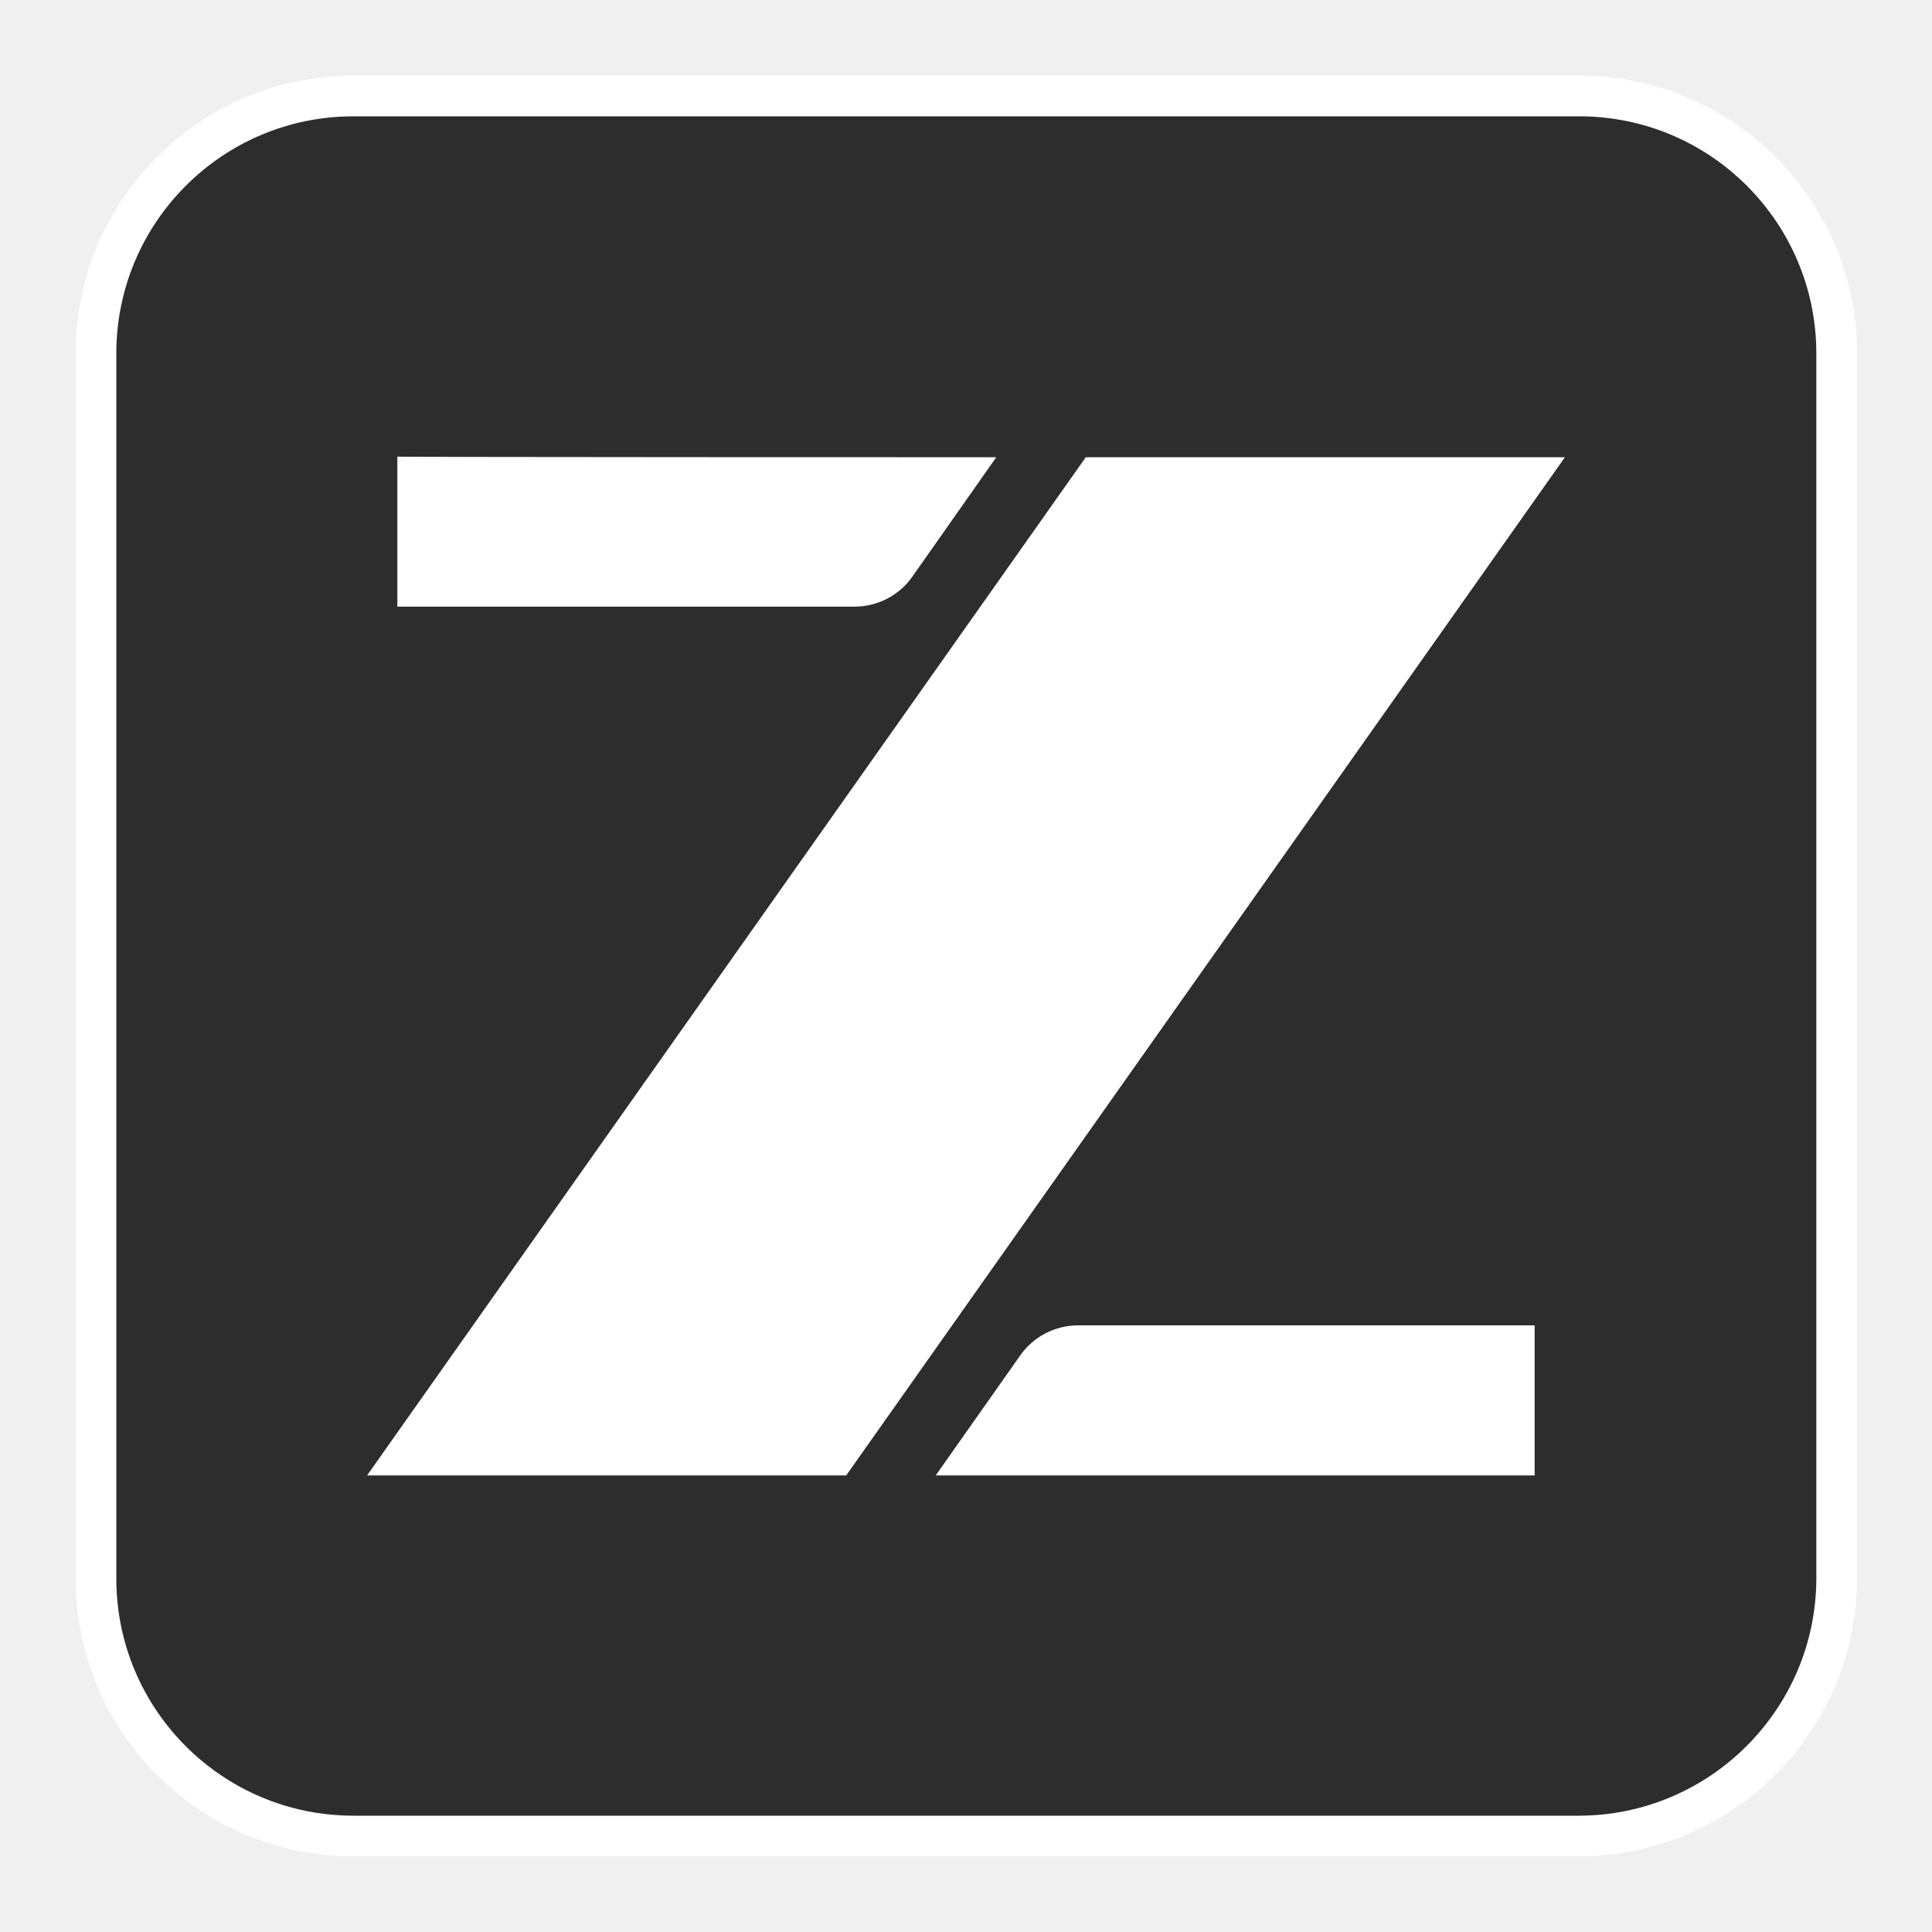
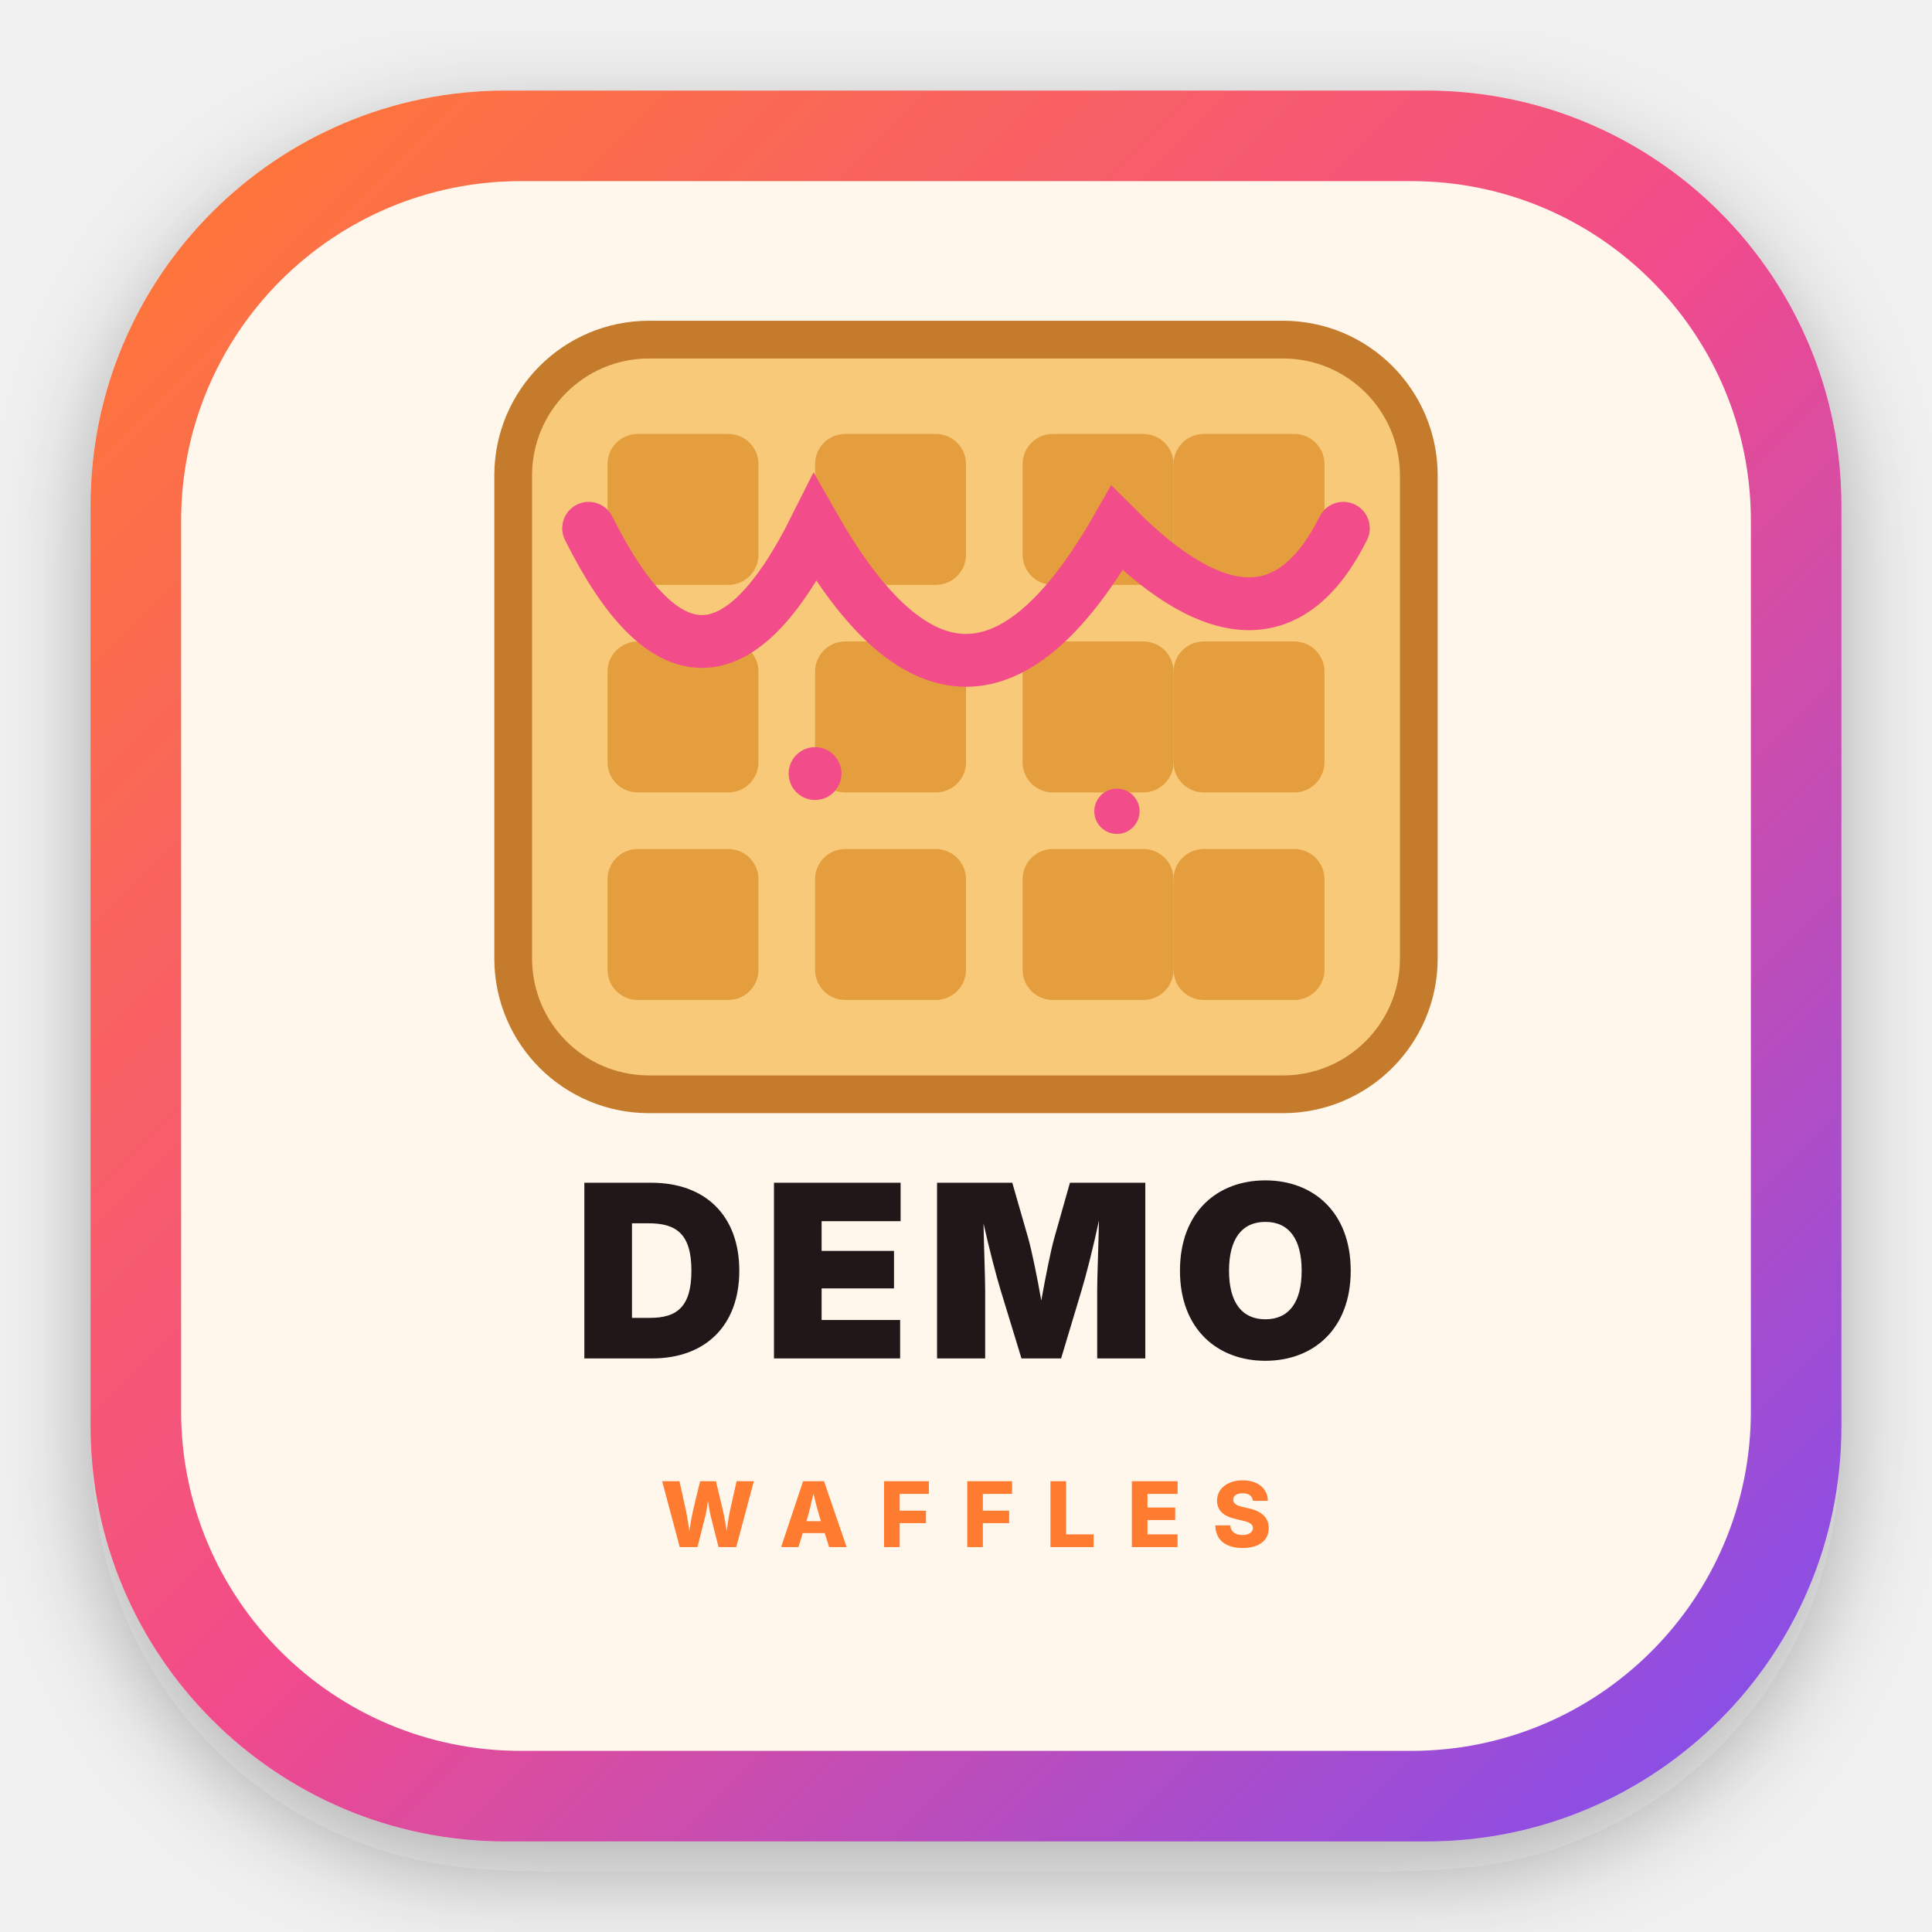
- <svg xmlns="http://www.w3.org/2000/svg" version="1.1" x="0px" y="0px" viewBox="0 0 30 30" style="enable-background:new 0 0 30 30;" xml:space="preserve">
+ <svg xmlns="http://www.w3.org/2000/svg" width="512" height="512" viewBox="0 0 512 512">
  <defs>
-     <style type="text/css">
-     .st194{fill:#2D2D2D;stroke:#FFFFFF;stroke-width:0.632;stroke-miterlimit:10;}
-     .st23{fill:#FFFFFF;}
- 
-     .z-breathe {
-       animation: breathe 2.5s ease-in-out infinite;
-     }
- 
-     @keyframes breathe {
-       0%, 100% { opacity: 0.7; }
-       50% { opacity: 1; }
-     }
-   </style>
+     <linearGradient id="logoBg" x1="0%" y1="0%" x2="100%" y2="100%">
+       <stop offset="0%" stop-color="#FF7B30" />
+       <stop offset="50%" stop-color="#F24C8B" />
+       <stop offset="100%" stop-color="#7B4FF3" />
+     </linearGradient>
+     <filter id="shadow" x="-10%" y="-10%" width="120%" height="120%">
+       <feDropShadow dx="0" dy="8" stdDeviation="12" flood-color="#201719" flood-opacity="0.3" />
+     </filter>
  </defs>
-   <g>
-     <path class="st194" d="M24.51,28.51H5.49c-2.21,0-4-1.79-4-4V5.49c0-2.21,1.79-4,4-4h19.03c2.21,0,4,1.79,4,4v19.03     C28.51,26.72,26.72,28.51,24.51,28.51z" />
-     <g class="z-breathe">
-       <path class="st23" d="M15.47,7.1l-1.3,1.85c-0.2,0.29-0.54,0.47-0.9,0.47h-7.1V7.09C6.16,7.1,15.47,7.1,15.47,7.1z" />
-       <polygon class="st23" points="24.3,7.1 13.14,22.91 5.7,22.91 16.86,7.1" />
-       <path class="st23" d="M14.53,22.91l1.31-1.86c0.2-0.29,0.54-0.47,0.9-0.47h7.09v2.33H14.53z" />
-     </g>
+   <rect x="24" y="24" width="464" height="464" rx="110" fill="url(#logoBg)" filter="url(#shadow)" />
+   <rect x="48" y="48" width="416" height="416" rx="90" fill="#FFF7EC" />
+   <g transform="translate(136, 90)">
+     <rect x="0" y="0" width="240" height="200" rx="36" fill="#F7C978" stroke="#C47B2B" stroke-width="10" />
+     <rect x="25" y="25" width="40" height="40" rx="8" fill="#E59E3D" />
+     <rect x="80" y="25" width="40" height="40" rx="8" fill="#E59E3D" />
+     <rect x="135" y="25" width="40" height="40" rx="8" fill="#E59E3D" />
+     <rect x="175" y="25" width="40" height="40" rx="8" fill="#E59E3D" />
+     <rect x="25" y="80" width="40" height="40" rx="8" fill="#E59E3D" />
+     <rect x="80" y="80" width="40" height="40" rx="8" fill="#E59E3D" />
+     <rect x="135" y="80" width="40" height="40" rx="8" fill="#E59E3D" />
+     <rect x="175" y="80" width="40" height="40" rx="8" fill="#E59E3D" />
+     <rect x="25" y="135" width="40" height="40" rx="8" fill="#E59E3D" />
+     <rect x="80" y="135" width="40" height="40" rx="8" fill="#E59E3D" />
+     <rect x="135" y="135" width="40" height="40" rx="8" fill="#E59E3D" />
+     <rect x="175" y="135" width="40" height="40" rx="8" fill="#E59E3D" />
+     <path d="M 20 50 Q 50 110, 80 50 Q 120 120, 160 50 Q 200 90, 220 50" fill="none" stroke="#F24C8B" stroke-width="14" stroke-linecap="round" />
+     <circle cx="80" cy="115" r="7" fill="#F24C8B" />
+     <circle cx="160" cy="125" r="6" fill="#F24C8B" />
  </g>
+   <text x="256" y="360" font-family="system-ui, -apple-system, sans-serif" font-size="64" font-weight="900" fill="#201719" text-anchor="middle" letter-spacing="4">DEMO</text>
+   <text x="256" y="410" font-family="system-ui, -apple-system, sans-serif" font-size="24" font-weight="800" fill="#FF7B30" text-anchor="middle" letter-spacing="8">WAFFLES</text>
</svg>
